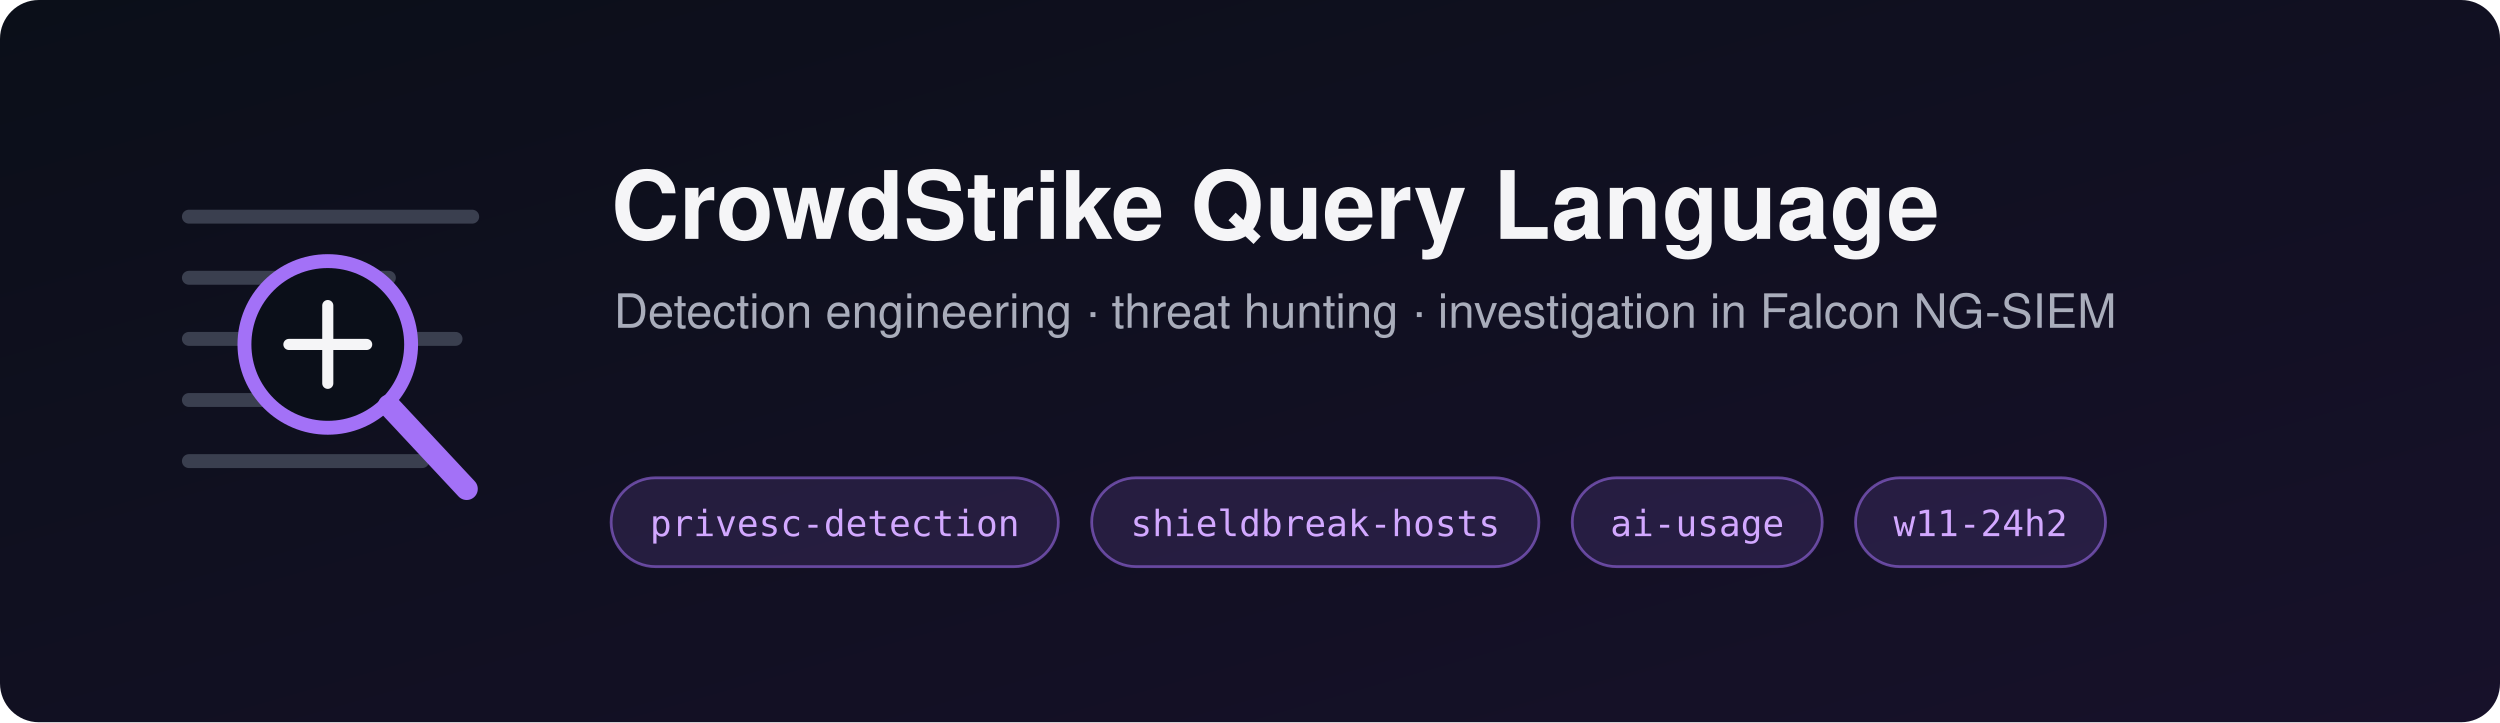
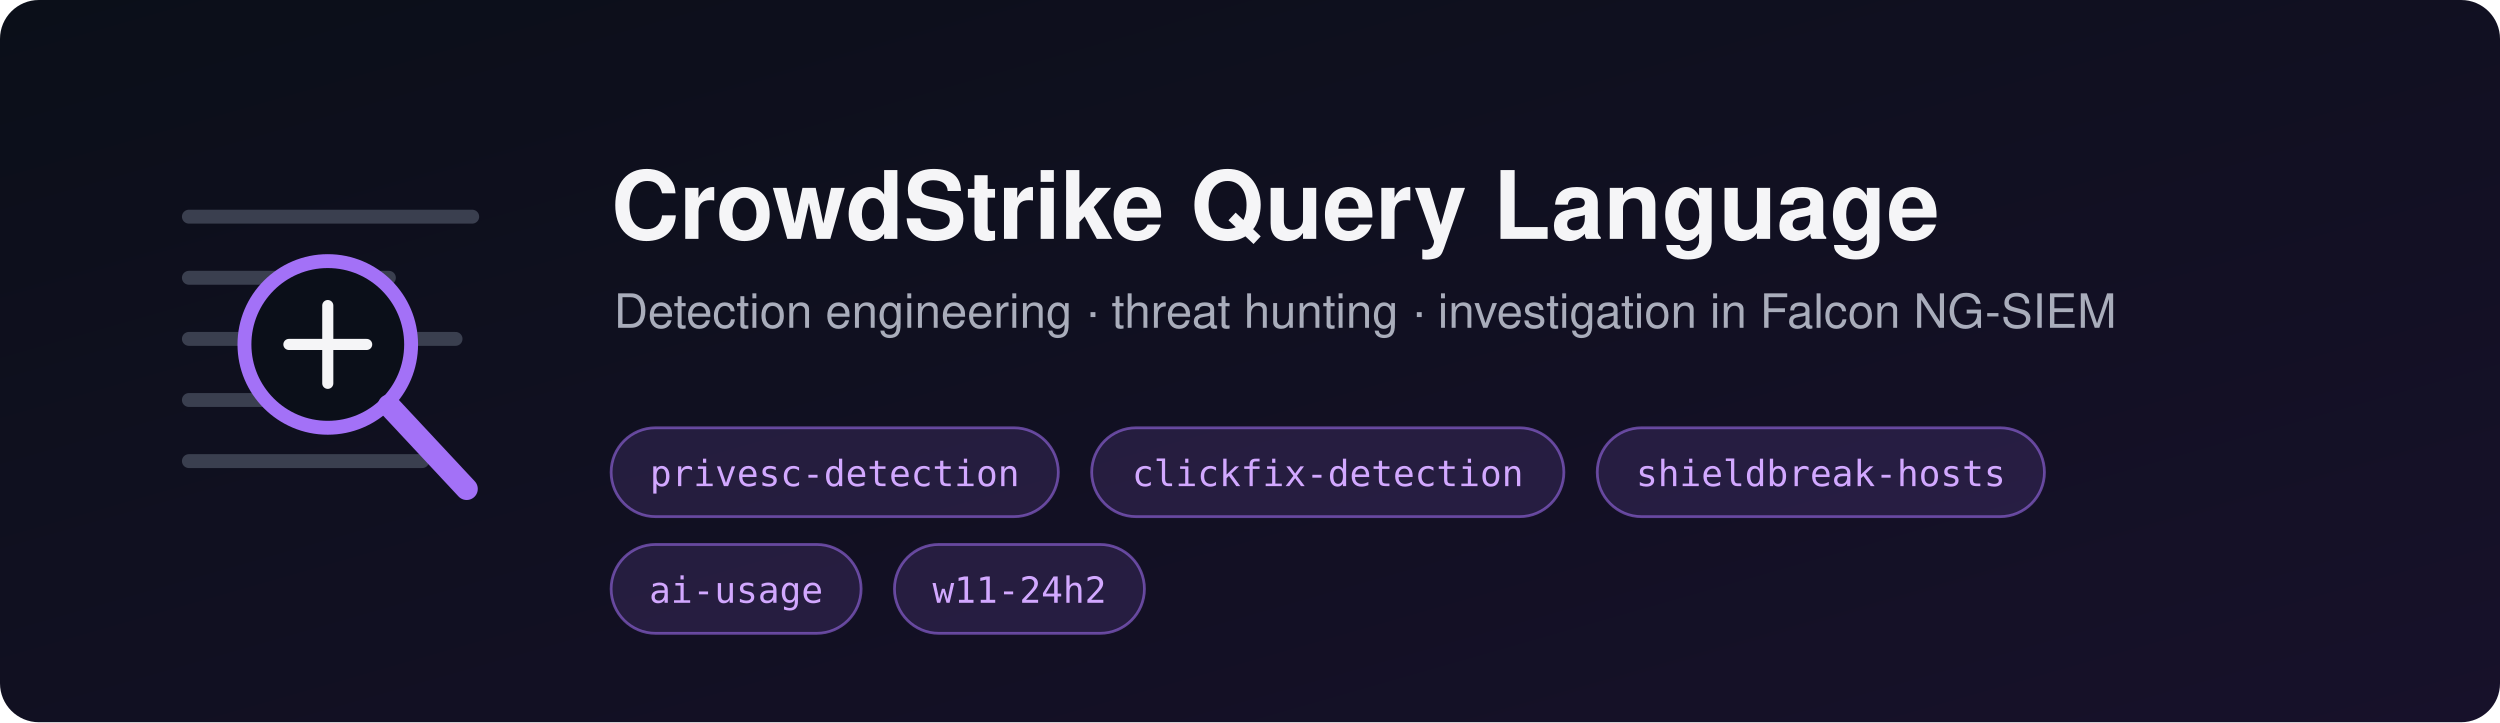
<svg xmlns="http://www.w3.org/2000/svg" width="900" height="260" viewBox="0 0 900 260" font-family="Segoe UI, Helvetica, Arial, sans-serif" role="img" aria-label="CrowdStrike Query Language: Detection engineering · threat hunting · investigation in Falcon NG-SIEM">
  <defs>
    <linearGradient id="bg" x1="0" y1="0" x2="1" y2="1">
      <stop offset="0" stop-color="#0b0f19" />
      <stop offset="1" stop-color="#17112a" />
    </linearGradient>
    <linearGradient id="bar" x1="0" y1="0" x2="1" y2="0">
      <stop offset="0" stop-color="#a371f7" />
      <stop offset="1" stop-color="#d2a8ff" />
    </linearGradient>
  </defs>
  <rect width="900" height="260" rx="14" fill="url(#bg)" />
  <g transform="translate(60,54)">
    <line x1="8" y1="24" x2="110" y2="24" stroke="#3a3f4f" stroke-width="5" stroke-linecap="round" />
    <line x1="8" y1="46" x2="80" y2="46" stroke="#3a3f4f" stroke-width="5" stroke-linecap="round" />
    <line x1="8" y1="68" x2="104" y2="68" stroke="#3a3f4f" stroke-width="5" stroke-linecap="round" />
    <line x1="8" y1="90" x2="60" y2="90" stroke="#3a3f4f" stroke-width="5" stroke-linecap="round" />
    <line x1="8" y1="112" x2="92" y2="112" stroke="#3a3f4f" stroke-width="5" stroke-linecap="round" />
    <circle cx="58" cy="70" r="30" fill="#0b0f19" stroke="#a371f7" stroke-width="5" stroke-linejoin="round" stroke-linecap="round" />
    <line x1="80" y1="92" x2="108" y2="122" stroke="#a371f7" stroke-width="8" stroke-linecap="round" />
    <path d="M44 70 h28 M58 56 v28" stroke="#f5f5f7" stroke-width="4" fill="none" stroke-linecap="round" stroke-linejoin="round" />
  </g>
  <text x="220" y="86" fill="#f5f5f7" font-size="34" font-weight="700">CrowdStrike Query Language</text>
  <text x="221" y="118" fill="#a9adbb" font-size="17">Detection engineering · threat hunting · investigation in Falcon NG-SIEM</text>
  <g font-family="Consolas, ui-monospace, Menlo, monospace" font-size="13">
-     <rect x="220" y="172" width="161" height="32" rx="16" fill="#a371f7" fill-opacity="0.14" stroke="#a371f7" stroke-opacity="0.55" />
-     <text x="300.5" y="193" fill="#d2a8ff" text-anchor="middle">privesc-detection</text>
-     <rect x="393" y="172" width="161" height="32" rx="16" fill="#a371f7" fill-opacity="0.14" stroke="#a371f7" stroke-opacity="0.55" />
-     <text x="473.5" y="193" fill="#d2a8ff" text-anchor="middle">shieldbreak-hosts</text>
-     <rect x="566" y="172" width="90" height="32" rx="16" fill="#a371f7" fill-opacity="0.14" stroke="#a371f7" stroke-opacity="0.55" />
-     <text x="611" y="193" fill="#d2a8ff" text-anchor="middle">ai-usage</text>
-     <rect x="668" y="172" width="90" height="32" rx="16" fill="#a371f7" fill-opacity="0.14" stroke="#a371f7" stroke-opacity="0.55" />
-     <text x="713" y="193" fill="#d2a8ff" text-anchor="middle">w11-24h2</text>
+     <rect x="220" y="154" width="161" height="32" rx="16" fill="#a371f7" fill-opacity="0.14" stroke="#a371f7" stroke-opacity="0.55" />
+     <text x="300.5" y="175" fill="#d2a8ff" text-anchor="middle">privesc-detection</text>
+     <rect x="393" y="154" width="170" height="32" rx="16" fill="#a371f7" fill-opacity="0.14" stroke="#a371f7" stroke-opacity="0.55" />
+     <text x="478" y="175" fill="#d2a8ff" text-anchor="middle">clickfix-detection</text>
+     <rect x="575" y="154" width="161" height="32" rx="16" fill="#a371f7" fill-opacity="0.14" stroke="#a371f7" stroke-opacity="0.55" />
+     <text x="655.5" y="175" fill="#d2a8ff" text-anchor="middle">shieldbreak-hosts</text>
+     <rect x="220" y="196" width="90" height="32" rx="16" fill="#a371f7" fill-opacity="0.14" stroke="#a371f7" stroke-opacity="0.55" />
+     <text x="265" y="217" fill="#d2a8ff" text-anchor="middle">ai-usage</text>
+     <rect x="322" y="196" width="90" height="32" rx="16" fill="#a371f7" fill-opacity="0.14" stroke="#a371f7" stroke-opacity="0.55" />
+     <text x="367" y="217" fill="#d2a8ff" text-anchor="middle">w11-24h2</text>
  </g>
</svg>
